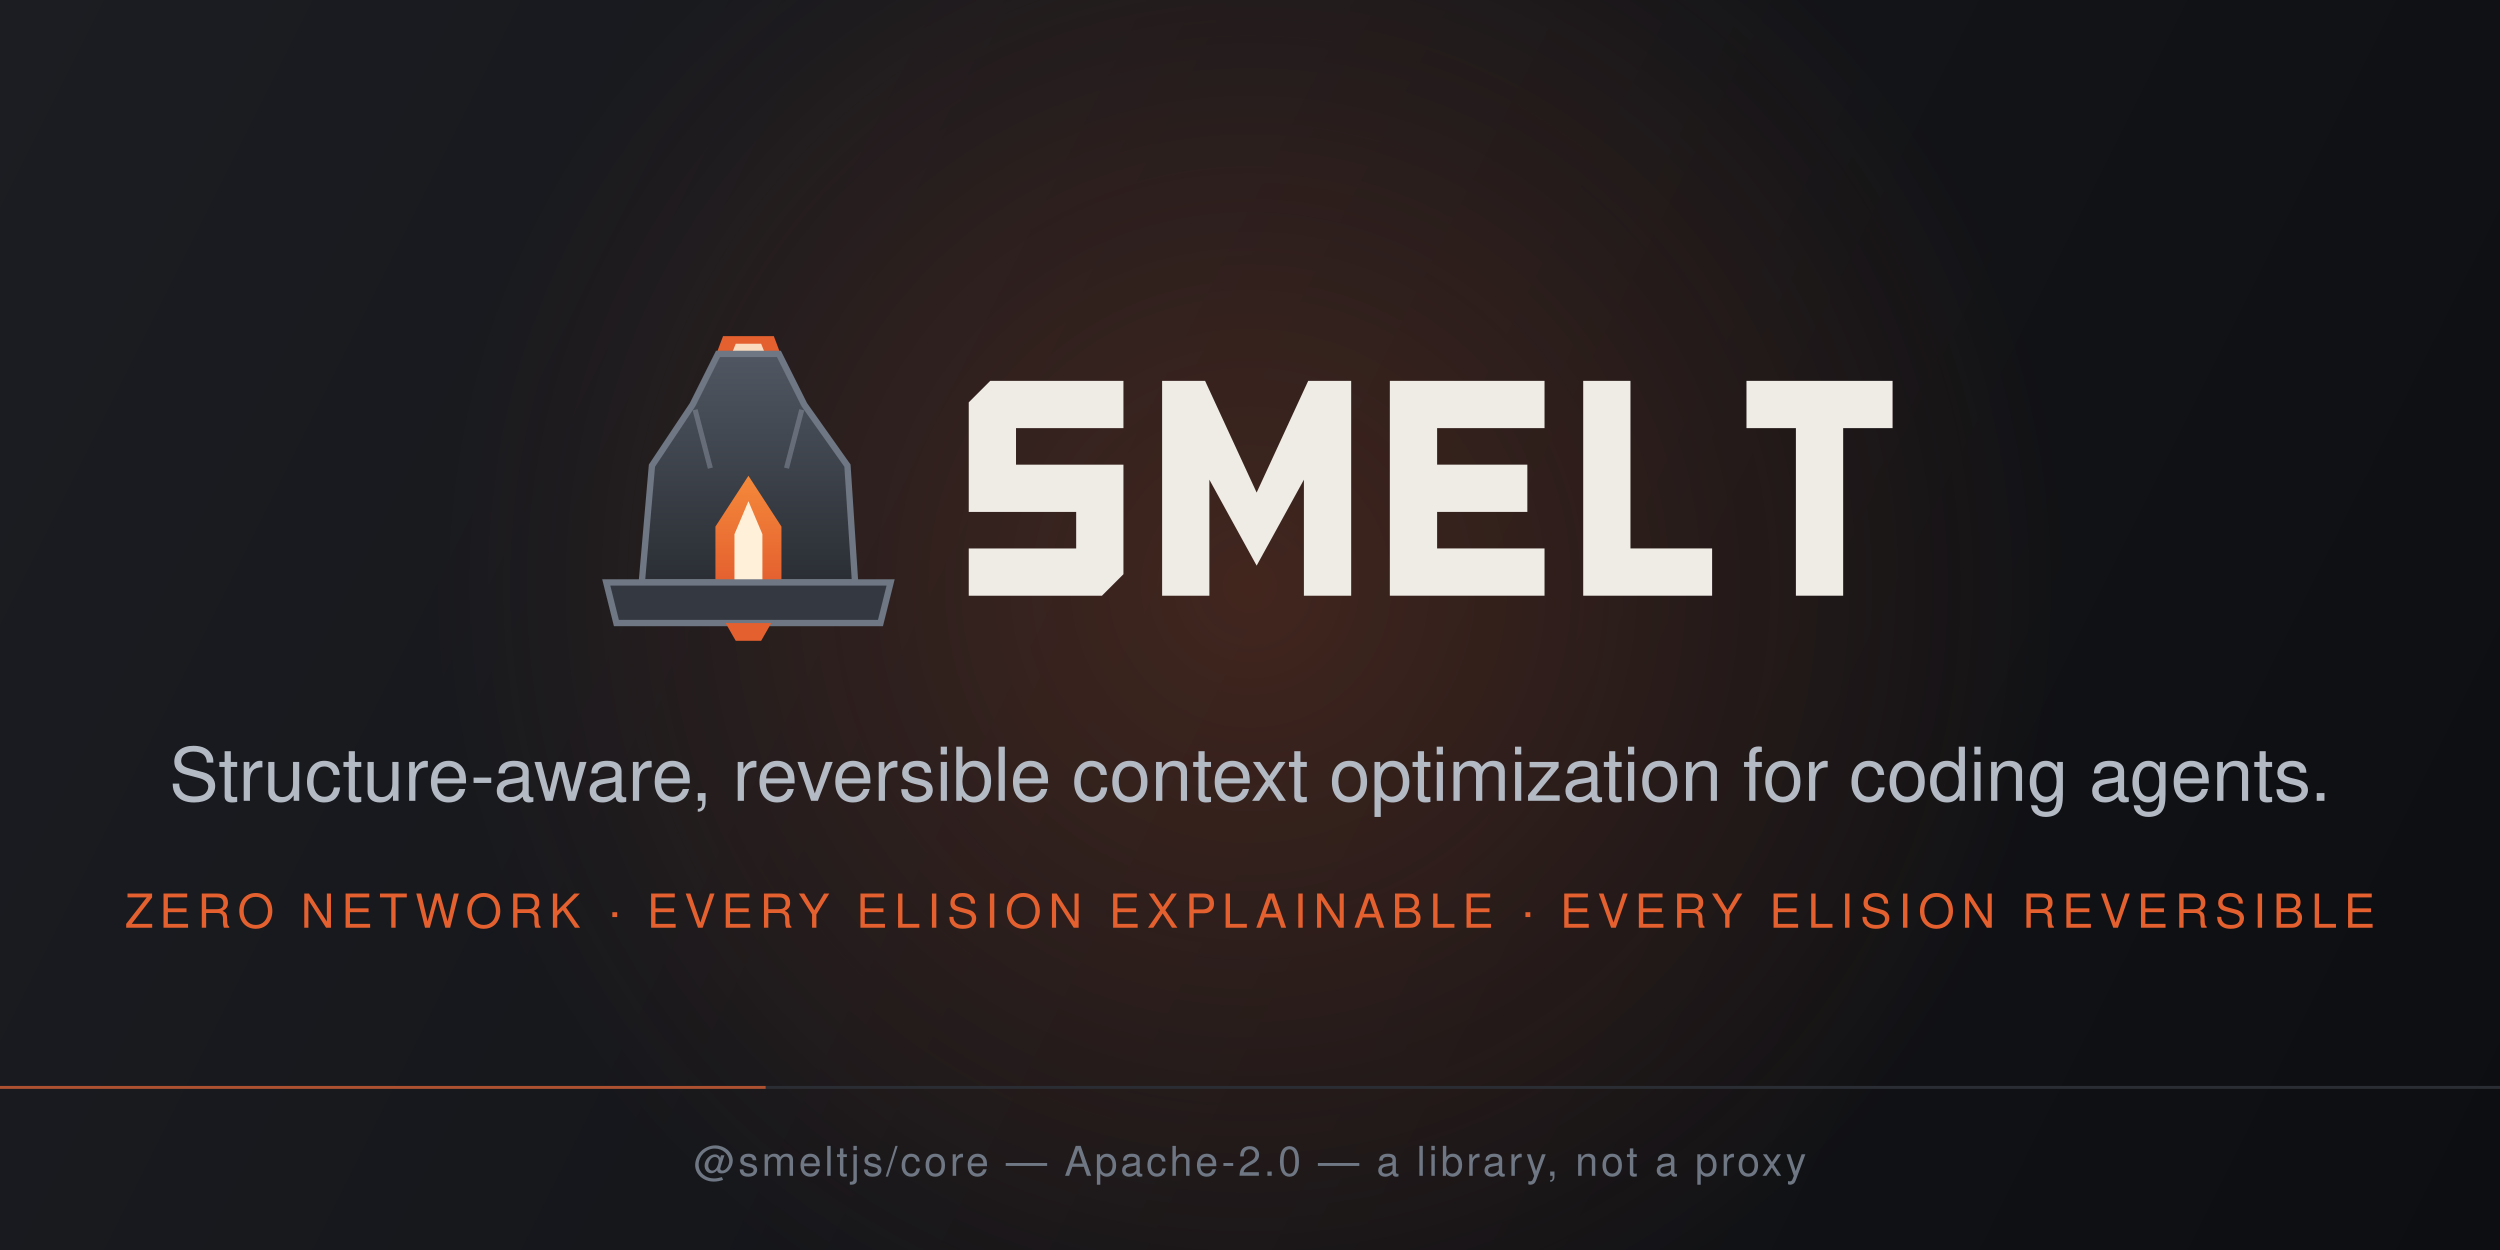
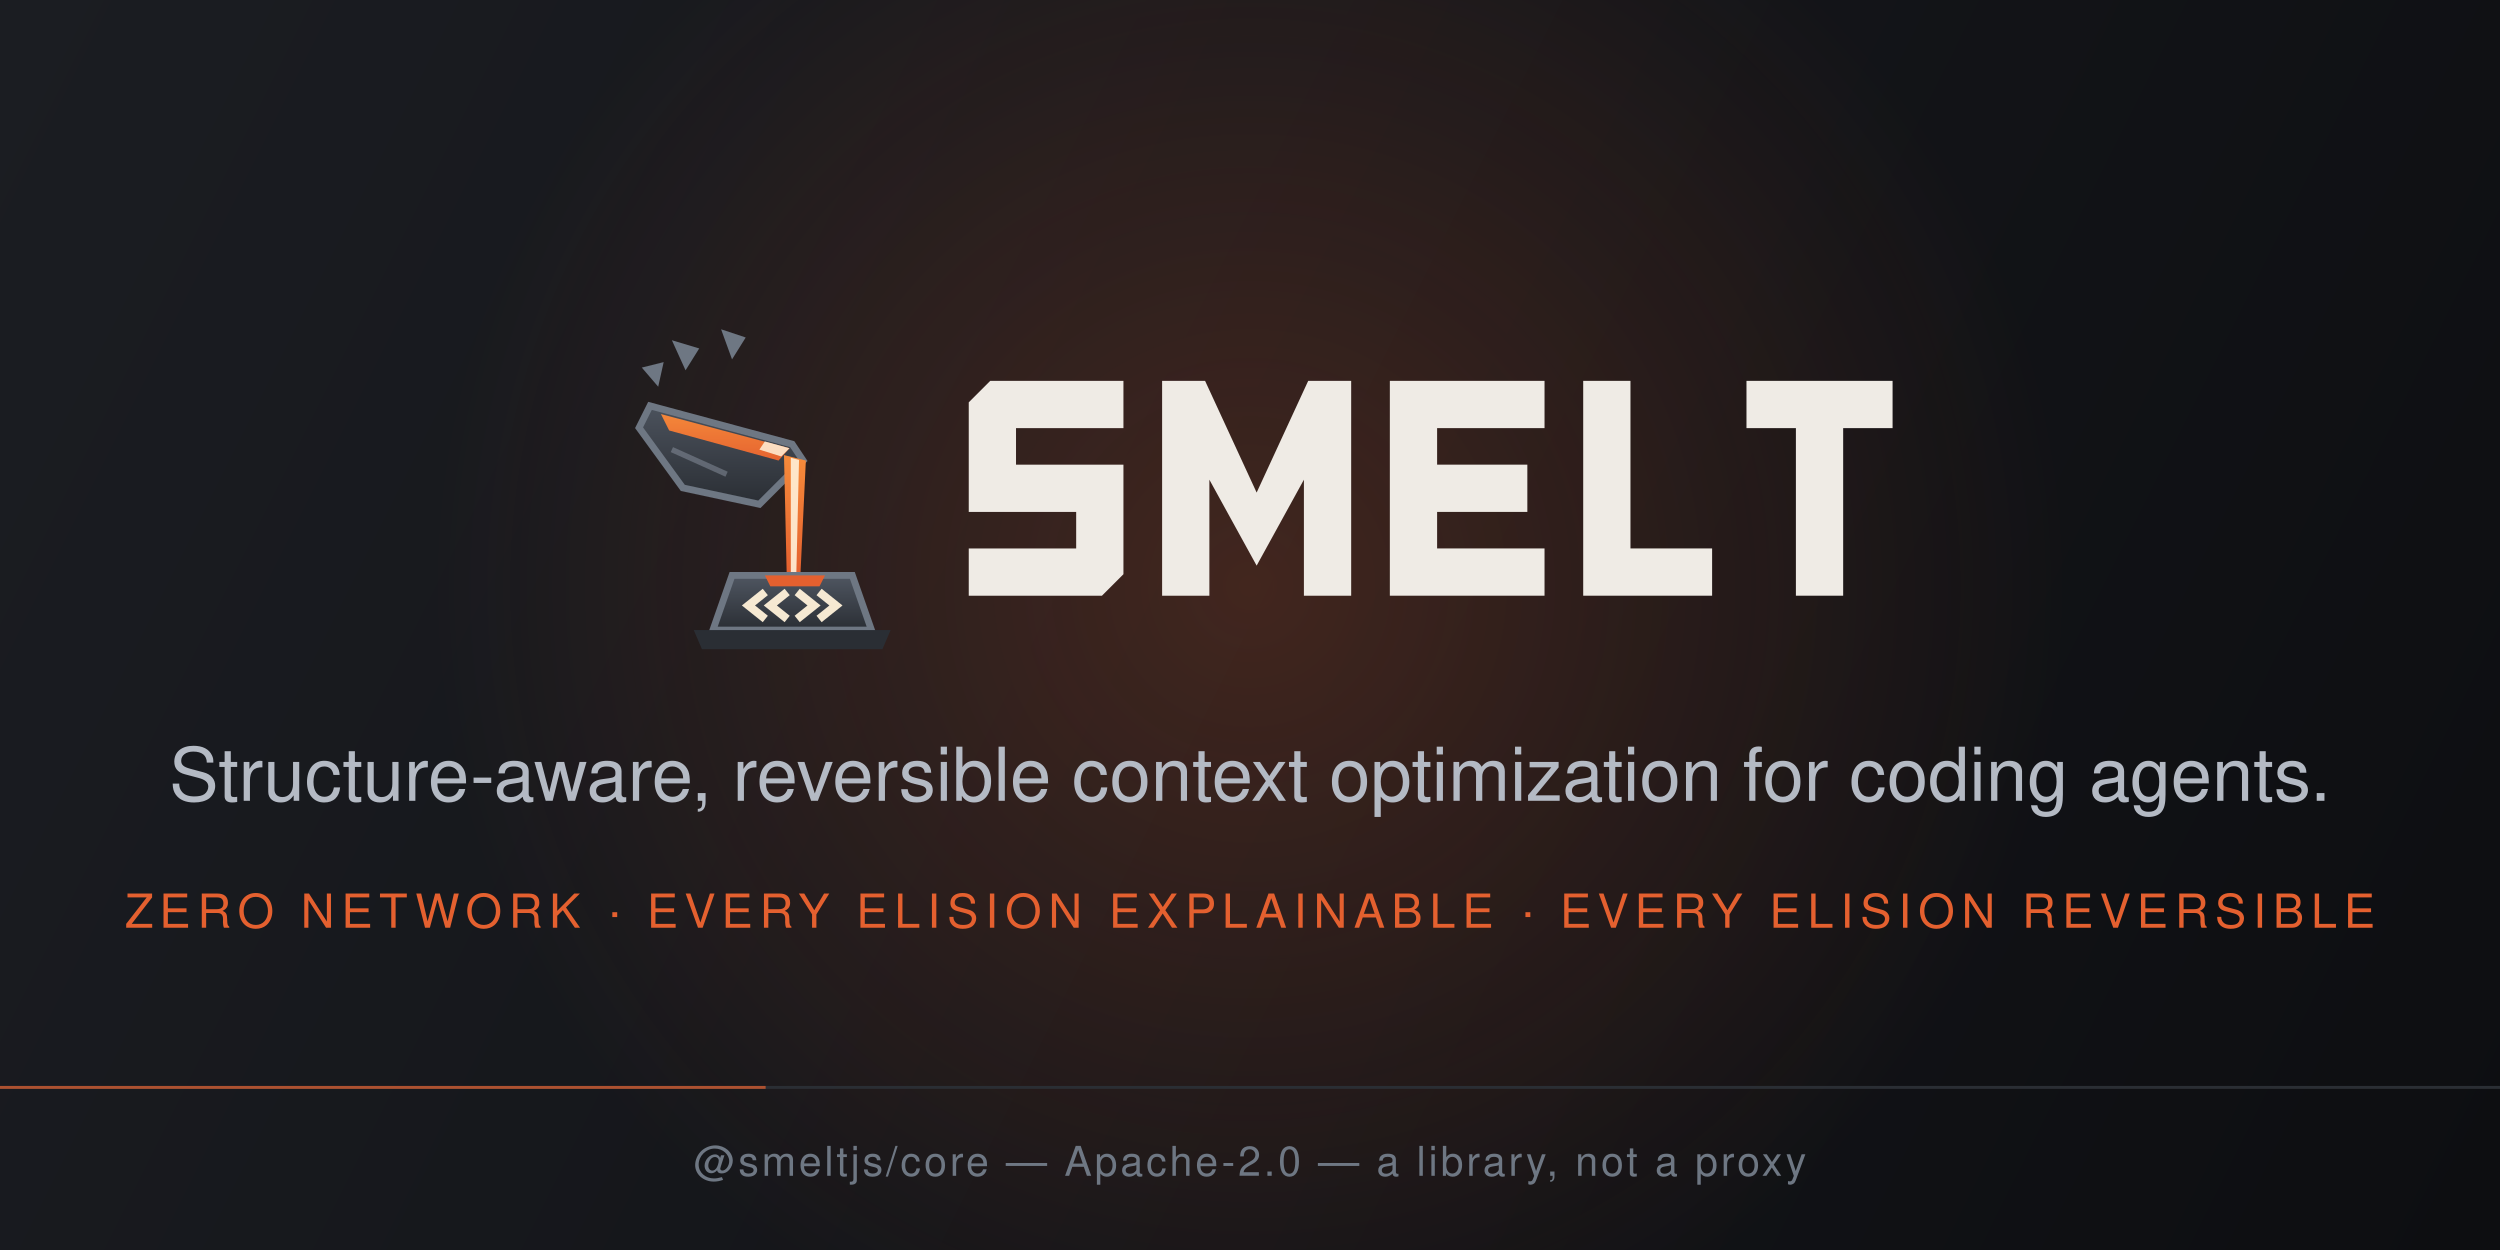
<svg xmlns="http://www.w3.org/2000/svg" viewBox="0 0 1280 640" width="1280" height="640" role="img" aria-label="smelt — structure-aware, reversible context optimization for coding agents">
  <defs>
    <linearGradient id="sp-ground" x1="0" y1="0" x2="1280" y2="640" gradientUnits="userSpaceOnUse">
      <stop offset="0" stop-color="#1B1D22" />
      <stop offset="1" stop-color="#0D0E11" />
    </linearGradient>
    <radialGradient id="sp-glow" cx="640" cy="300" r="420" gradientUnits="userSpaceOnUse">
      <stop offset="0" stop-color="#E4602F" stop-opacity="0.22" />
      <stop offset="1" stop-color="#E4602F" stop-opacity="0" />
    </radialGradient>
-     <linearGradient id="sp-iron" x1="32" y1="8" x2="32" y2="52" gradientUnits="userSpaceOnUse">
+     <linearGradient id="sp-iron" x1="20" y1="14" x2="20" y2="34" gradientUnits="userSpaceOnUse">
      <stop offset="0" stop-color="#4F5661" />
      <stop offset="1" stop-color="#2A2E34" />
    </linearGradient>
-     <linearGradient id="sp-mouth" x1="32" y1="31" x2="32" y2="52" gradientUnits="userSpaceOnUse">
+     <linearGradient id="sp-melt" x1="20" y1="17" x2="20" y2="27" gradientUnits="userSpaceOnUse">
      <stop offset="0" stop-color="#F5893A" />
      <stop offset="1" stop-color="#E4602F" />
+     </linearGradient>
+     <linearGradient id="sp-stream" x1="32.5" y1="26" x2="32.5" y2="47" gradientUnits="userSpaceOnUse">
+       <stop offset="0" stop-color="#F5893A" />
+       <stop offset="1" stop-color="#E4602F" />
+     </linearGradient>
+     <linearGradient id="sp-ingot" x1="32" y1="47" x2="32" y2="57" gradientUnits="userSpaceOnUse">
+       <stop offset="0" stop-color="#4F5661" />
+       <stop offset="1" stop-color="#2A2E34" />
    </linearGradient>
  </defs>
  <rect width="1280" height="640" fill="url(#sp-ground)" />
  <rect width="1280" height="640" fill="url(#sp-glow)" />
  <rect x="0" y="556" width="1280" height="1.5" fill="#2A2E34" />
  <rect x="0" y="556" width="392" height="1.5" fill="#E4602F" opacity="0.7" />
-   <g transform="translate(300 163) scale(2.6)">
-     <polygon points="25.5,7.5 38.5,7.5 37,3.5 27,3.5" fill="#E4602F" />
-     <polygon points="28.5,7.5 35.5,7.5 34.5,5 29.5,5" fill="#FFF1D9" opacity="0.85" />
-     <polygon points="26,7 38,7 43,17 51.5,29 53,52 11,52 13,29 21,17" fill="url(#sp-iron)" stroke="#6E7783" stroke-width="1.25" stroke-linejoin="miter" />
-     <g fill="none" stroke="#8B94A1" stroke-width="1" opacity="0.5">
-       <polyline points="21.5,18 24.5,29.5" />
-       <polyline points="42.5,18 39.5,29.5" />
+   <g transform="translate(316 163) scale(2.8)">
+     <g fill="#6E7783">
+       <polygon points="10,4 15,5.5 12.5,9.5" />
+       <polygon points="19,2 23.5,3.5 21,7.5" />
+       <polygon points="4.5,9 8.5,8 7.5,12.5" />
    </g>
-     <polygon points="32,31 38.5,41 38.5,52 25.5,52 25.5,41" fill="url(#sp-mouth)" />
-     <polygon points="32,36 34.75,42.5 34.75,52 29.25,52 29.25,42.5" fill="#FFF1D9" />
-     <polygon points="4,52 60,52 58,60 6,60" fill="#343941" stroke="#6E7783" stroke-width="1.25" stroke-linejoin="miter" />
-     <polygon points="27.5,60 36.5,60 34.5,63.5 29.5,63.5" fill="#E4602F" />
+     <polygon points="6,16 32,23 34,26 26,34 12,31 4,20" fill="url(#sp-iron)" stroke="#6E7783" stroke-width="1.25" stroke-linejoin="miter" />
+     <polygon points="8,17.5 31.5,23.75 29.5,26 9.5,20.5" fill="url(#sp-melt)" />
+     <polygon points="27,22.5 31.5,23.75 30,25.25 26,24" fill="#FFF1D9" opacity="0.85" />
+     <polyline points="10,24 20,28.5" fill="none" stroke="#8B94A1" stroke-width="1" opacity="0.5" />
+     <polygon points="30.5,25 34.5,26 33.5,47 31,47" fill="url(#sp-stream)" />
+     <polygon points="31.75,25.5 33.25,25.9 32.75,47 31.75,47" fill="#FFF1D9" opacity="0.9" />
+     <polygon points="21,47 43,47 46.5,57 17.5,57" fill="url(#sp-ingot)" stroke="#6E7783" stroke-width="1.25" stroke-linejoin="miter" />
+     <polygon points="27,47 38,47 37,49 28,49" fill="#E4602F" />
+     <g fill="none" stroke="#FFF1D9" stroke-width="1.5" stroke-linecap="square" opacity="0.95">
+       <polyline points="26.5,50.5 24,52.5 26.5,54.5" />
+       <polyline points="30.5,50.5 28,52.5 30.5,54.5" />
+       <polyline points="37.5,50.5 40,52.5 37.5,54.5" />
+       <polyline points="33.5,50.5 36,52.5 33.5,54.5" />
+     </g>
+     <polygon points="14,57 50,57 48.5,60.5 15.5,60.5" fill="#2A2E34" />
  </g>
  <g fill="#EFEBE5" transform="translate(496 195) scale(1.1)">
    <path d="M10,0 H72 V22 H22 V39 H72 V90 L62,100 H0 V78 H50 V61 H0 V10 Z" />
    <path d="M90,100 V0 H110 L134,52 L158,0 H178 V100 H156 V46 L134,86 L112,46 V100 Z" />
    <path d="M196,0 H268 V22 H218 V39 H260 V61 H218 V78 H268 V100 H196 Z" />
    <path d="M286,0 H308 V78 H346 V100 H286 Z" />
    <path d="M362,0 H430 V22 H407 V100 H385 V22 H362 Z" />
  </g>
  <text x="640" y="410" text-anchor="middle" font-family="Helvetica Neue, Helvetica, Arial, sans-serif" font-size="38" fill="#B4BAC4">Structure-aware, reversible context optimization for coding agents.</text>
  <text x="640" y="475" text-anchor="middle" font-family="Helvetica Neue, Helvetica, Arial, sans-serif" font-size="24" letter-spacing="3.5" fill="#E4602F">ZERO NETWORK · EVERY ELISION EXPLAINABLE · EVERY ELISION REVERSIBLE</text>
  <text x="640" y="602" text-anchor="middle" font-family="Helvetica Neue, Helvetica, Arial, sans-serif" font-size="21" letter-spacing="1.5" fill="#6E7783">@smeltjs/core — Apache-2.0 — a library, not a proxy</text>
</svg>
